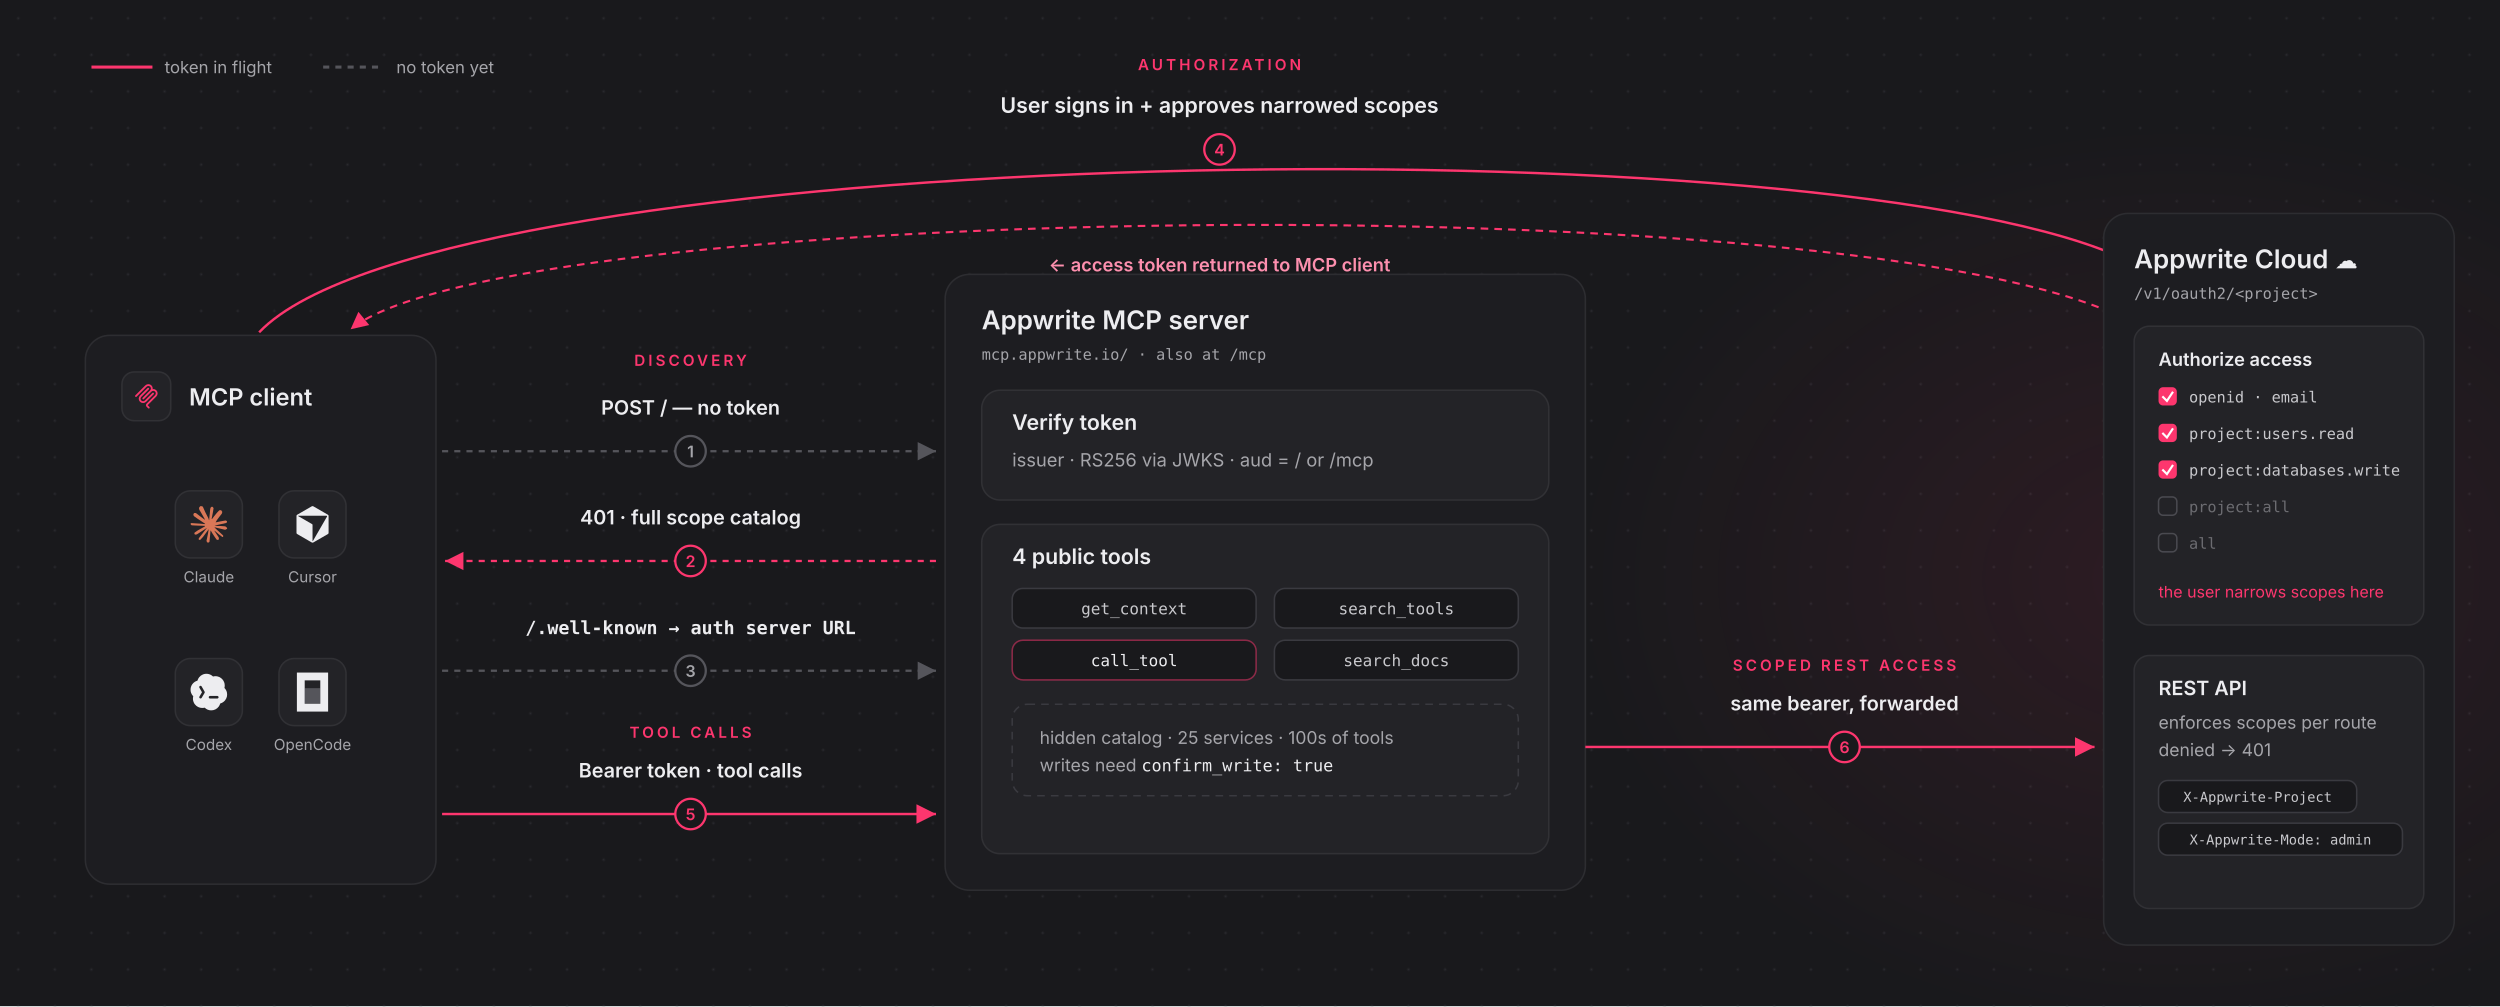
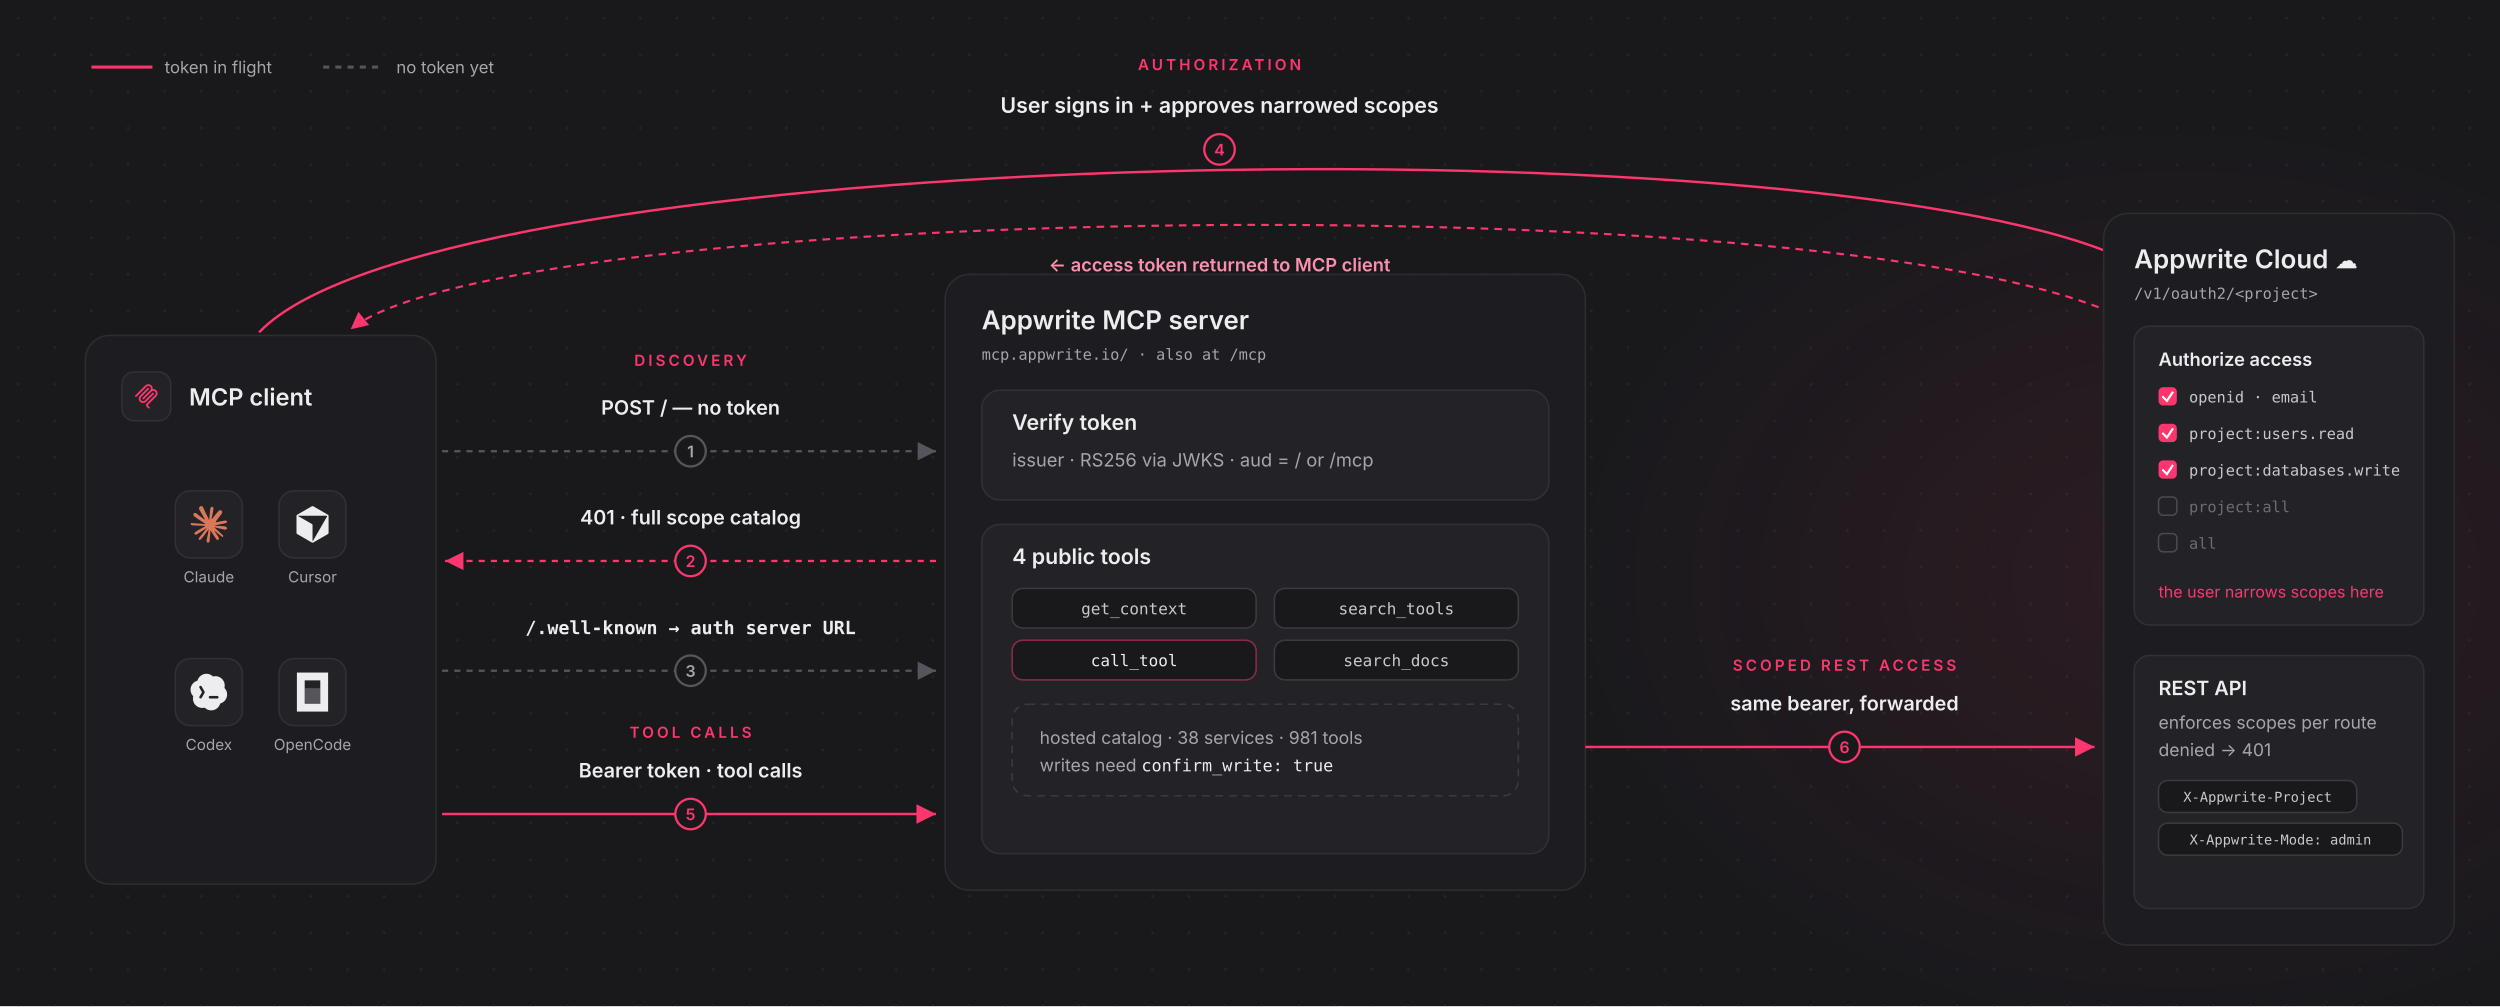
<svg xmlns="http://www.w3.org/2000/svg" width="1640" height="660" viewBox="0 0 1640 660" fill="none" font-family="Inter, -apple-system, 'Segoe UI', sans-serif">
  <defs>
    <pattern id="dots" width="24" height="24" patternUnits="userSpaceOnUse">
      <circle cx="12" cy="12" r="1" fill="#232327" />
    </pattern>
    <radialGradient id="glow" cx="0.5" cy="0.5" r="0.5">
      <stop offset="0%" stop-color="#FD366E" stop-opacity="0.09" />
      <stop offset="100%" stop-color="#FD366E" stop-opacity="0" />
    </radialGradient>
    <marker id="arrGray" markerWidth="10" markerHeight="10" refX="8" refY="4" orient="auto">
      <path d="M0 0 L8 4 L0 8 Z" fill="#55555B" />
    </marker>
    <marker id="arrPink" markerWidth="10" markerHeight="10" refX="8" refY="4" orient="auto">
      <path d="M0 0 L8 4 L0 8 Z" fill="#FD366E" />
    </marker>
  </defs>
  <rect width="1640" height="660" fill="#19191C" />
  <rect width="1640" height="660" fill="url(#dots)" />
  <ellipse cx="1430" cy="380" rx="400" ry="300" fill="url(#glow)" />
  <line x1="60" y1="44" x2="100" y2="44" stroke="#FD366E" stroke-width="2" />
  <text x="108" y="48" font-size="11" fill="#A5A5AA">token in flight</text>
  <line x1="212" y1="44" x2="252" y2="44" stroke="#55555B" stroke-width="2" stroke-dasharray="4 4" />
  <text x="260" y="48" font-size="11" fill="#A5A5AA">no token yet</text>
  <path d="M 170 218 C 290 92, 1210 78, 1398 172" stroke="#FD366E" stroke-width="1.6" marker-end="url(#arrPink)" />
  <path d="M 1385 205 C 1190 120, 330 134, 230 216" stroke="#FD366E" stroke-width="1.4" stroke-dasharray="5 4" marker-end="url(#arrPink)" />
  <text x="800" y="46" font-size="10" letter-spacing="2" font-weight="600" fill="#FD366E" text-anchor="middle">AUTHORIZATION</text>
  <text x="800" y="74" font-size="14" font-weight="600" fill="#EDEDF0" text-anchor="middle">User signs in + approves narrowed scopes</text>
  <circle cx="800" cy="98" r="10" fill="#19191C" stroke="#FD366E" stroke-width="1.5" />
  <text x="800" y="102" font-size="10.5" font-weight="600" fill="#FD366E" text-anchor="middle">4</text>
  <text x="800" y="178" font-size="12" font-weight="600" fill="#FD8FAE" text-anchor="middle">← access token returned to MCP client</text>
  <rect x="56" y="220" width="230" height="360" rx="16" fill="#1D1D21" stroke="#2D2D31" />
  <rect x="80" y="244" width="32" height="32" rx="8" fill="#232327" stroke="#313135" />
  <g transform="translate(86.4 250.4) scale(0.8)" fill="none" stroke="#FD366E" stroke-width="1.5" stroke-linecap="round" stroke-linejoin="round">
    <path d="M3.5 11.75L11.672 3.579C12.776 2.474 14.567 2.474 15.672 3.579C16.776 4.683 16.776 6.474 15.672 7.579M15.672 7.579L9.5 13.75M15.672 7.579C16.776 6.474 18.567 6.474 19.672 7.579C20.776 8.683 20.776 10.474 19.672 11.579L12.707 18.543C12.317 18.933 12.317 19.567 12.707 19.957L14 21.25" />
    <path d="M17.5 9.749L11.328 15.921C10.224 17.026 8.433 17.026 7.328 15.921C6.224 14.816 6.224 13.025 7.328 11.921L13.5 5.749" />
  </g>
  <text x="124" y="266" font-size="15.5" font-weight="600" fill="#EDEDF0">MCP client</text>
  <rect x="115" y="322" width="44" height="44" rx="10" fill="#232327" stroke="#313135" />
  <g transform="translate(125 332) scale(0.09375)">
    <path fill="#D97757" d="m50.228 170.321 50.357-28.257.843-2.463-.843-1.361h-2.462l-8.426-.518-28.775-.778-24.952-1.037-24.175-1.296-6.092-1.297L0 125.796l.583-3.759 5.12-3.434 7.324.648 16.202 1.101 24.304 1.685 17.629 1.037 26.118 2.722h4.148l.583-1.685-1.426-1.037-1.101-1.037-25.147-17.045-27.22-18.017-14.258-10.37-7.713-5.25-3.888-4.925-1.685-10.758 7-7.713 9.397.649 2.398.648 9.527 7.323 20.35 15.75L94.817 91.9l3.889 3.24 1.555-1.102.195-.777-1.75-2.917-14.453-26.118-15.425-26.572-6.87-11.018-1.814-6.61c-.648-2.723-1.102-4.991-1.102-7.778l7.972-10.823L71.42 0 82.05 1.426l4.472 3.888 6.61 15.101 10.694 23.786 16.591 32.34 4.861 9.592 2.592 8.879.973 2.722h1.685v-1.556l1.36-18.211 2.528-22.36 2.463-28.776.843-8.1 4.018-9.722 7.971-5.25 6.222 2.981 5.12 7.324-.713 4.73-3.046 19.768-5.962 30.98-3.889 20.739h2.268l2.593-2.593 10.499-13.934 17.628-22.036 7.778-8.749 9.073-9.657 5.833-4.601h11.018l8.1 12.055-3.628 12.443-11.342 14.388-9.398 12.184-13.48 18.147-8.426 14.518.778 1.166 2.01-.194 30.46-6.481 16.462-2.982 19.637-3.37 8.88 4.148.971 4.213-3.5 8.62-20.998 5.184-24.628 4.926-36.682 8.685-.454.324.519.648 16.526 1.555 7.065.389h17.304l32.21 2.398 8.426 5.574 5.055 6.805-.843 5.184-12.962 6.611-17.498-4.148-40.83-9.721-14-3.5h-1.944v1.167l11.666 11.406 21.387 19.314 26.767 24.887 1.36 6.157-3.434 4.86-3.63-.518-23.526-17.693-9.073-7.972-20.545-17.304h-1.36v1.814l4.73 6.935 25.017 37.59 1.296 11.536-1.814 3.76-6.481 2.268-7.13-1.297-14.647-20.544-15.1-23.138-12.185-20.739-1.49.843-7.194 77.448-3.37 3.953-7.778 2.981-6.48-4.925-3.436-7.972 3.435-15.749 4.148-20.544 3.37-16.333 3.046-20.285 1.815-6.74-.13-.454-1.49.194-15.295 20.999-23.267 31.433-18.406 19.702-4.407 1.75-7.648-3.954.713-7.064 4.277-6.286 25.47-32.405 15.36-20.092 9.917-11.6-.065-1.686h-.583L44.07 198.125l-12.055 1.555-5.185-4.86.648-7.972 2.463-2.593 20.35-13.999-.064.065Z" />
  </g>
  <text x="137" y="382" font-size="10" fill="#A5A5AA" text-anchor="middle">Claude</text>
  <rect x="183" y="322" width="44" height="44" rx="10" fill="#232327" stroke="#313135" />
  <g transform="translate(194.5 332) scale(0.0451)">
    <path fill="#EDEDF0" d="M457.43,125.94L244.42,2.96c-6.84-3.95-15.28-3.95-22.12,0L9.3,125.94c-5.75,3.32-9.3,9.46-9.3,16.11v247.99c0,6.65,3.55,12.79,9.3,16.11l213.01,122.98c6.84,3.95,15.28,3.95,22.12,0l213.01-122.98c5.75-3.32,9.3-9.46,9.3-16.11v-247.99c0-6.65-3.55-12.79-9.3-16.11h-.01ZM444.05,151.99l-205.63,356.16c-1.39,2.4-5.06,1.42-5.06-1.36v-233.21c0-4.66-2.49-8.97-6.53-11.31L24.87,145.67c-2.4-1.39-1.42-5.06,1.36-5.06h411.26c5.84,0,9.49,6.33,6.57,11.39h-.01Z" />
  </g>
  <text x="205" y="382" font-size="10" fill="#A5A5AA" text-anchor="middle">Cursor</text>
  <rect x="115" y="432" width="44" height="44" rx="10" fill="#232327" stroke="#313135" />
  <g transform="translate(125 442)">
    <path fill="#EDEDF0" fill-rule="evenodd" clip-rule="evenodd" d="M8.086.457a6.105 6.105 0 013.046-.415c1.333.153 2.521.72 3.564 1.7a.117.117 0 00.107.029c1.408-.346 2.762-.224 4.061.366l.063.03.154.076c1.357.703 2.33 1.77 2.918 3.198.278.679.418 1.388.421 2.126a5.655 5.655 0 01-.18 1.631.167.167 0 00.04.155 5.982 5.982 0 011.578 2.891c.385 1.901-.01 3.615-1.183 5.14l-.182.22a6.063 6.063 0 01-2.934 1.851.162.162 0 00-.108.102c-.255.736-.511 1.364-.987 1.992-1.199 1.582-2.962 2.462-4.948 2.451-1.583-.008-2.986-.587-4.21-1.736a.145.145 0 00-.14-.032c-.518.167-1.04.191-1.604.185a5.924 5.924 0 01-2.595-.622 6.058 6.058 0 01-2.146-1.781c-.203-.269-.404-.522-.551-.821a7.74 7.74 0 01-.495-1.283 6.11 6.11 0 01-.017-3.064.166.166 0 00.008-.074.115.115 0 00-.037-.064 5.958 5.958 0 01-1.38-2.202 5.196 5.196 0 01-.333-1.589 6.915 6.915 0 01.188-2.132c.45-1.484 1.309-2.648 2.577-3.493.282-.188.55-.334.802-.438.286-.12.573-.22.861-.304a.129.129 0 00.087-.087A6.016 6.016 0 015.635 2.31C6.315 1.464 7.132.846 8.086.457zm-.804 7.85a.848.848 0 00-1.473.842l1.694 2.965-1.688 2.848a.849.849 0 001.46.864l1.94-3.272a.849.849 0 00.007-.854l-1.94-3.393zm5.446 6.24a.849.849 0 000 1.695h4.848a.849.849 0 000-1.696h-4.848z" />
  </g>
  <text x="137" y="492" font-size="10" fill="#A5A5AA" text-anchor="middle">Codex</text>
  <rect x="183" y="432" width="44" height="44" rx="10" fill="#232327" stroke="#313135" />
  <g transform="translate(184.52 433.52) scale(0.08)">
    <path d="M320 224V352H192V224H320Z" fill="#55555B" />
    <path fill-rule="evenodd" clip-rule="evenodd" d="M384 416H128V96H384V416ZM320 160H192V352H320V160Z" fill="#EDEDF0" />
  </g>
  <text x="205" y="492" font-size="10" fill="#A5A5AA" text-anchor="middle">OpenCode</text>
  <text x="453" y="240" font-size="10" letter-spacing="2" font-weight="600" fill="#FD366E" text-anchor="middle">DISCOVERY</text>
  <text x="453" y="272" font-size="13" font-weight="600" fill="#EDEDF0" text-anchor="middle">POST / — no token</text>
  <line x1="290" y1="296" x2="614" y2="296" stroke="#55555B" stroke-width="1.5" stroke-dasharray="4 4" marker-end="url(#arrGray)" />
  <circle cx="453" cy="296" r="10" fill="#19191C" stroke="#55555B" stroke-width="1.5" />
  <text x="453" y="300" font-size="10.5" font-weight="600" fill="#A5A5AA" text-anchor="middle">1</text>
  <text x="453" y="344" font-size="13" font-weight="600" fill="#EDEDF0" text-anchor="middle">401 · full scope catalog</text>
  <line x1="614" y1="368" x2="292" y2="368" stroke="#FD366E" stroke-width="1.5" stroke-dasharray="4 4" marker-end="url(#arrPink)" />
  <circle cx="453" cy="368" r="10" fill="#19191C" stroke="#FD366E" stroke-width="1.5" />
  <text x="453" y="372" font-size="10.5" font-weight="600" fill="#FD366E" text-anchor="middle">2</text>
  <text x="453" y="416" font-size="12" font-weight="600" fill="#EDEDF0" text-anchor="middle" font-family="'SF Mono', ui-monospace, Menlo, monospace">/.well-known → auth server URL</text>
  <line x1="290" y1="440" x2="614" y2="440" stroke="#55555B" stroke-width="1.5" stroke-dasharray="4 4" marker-end="url(#arrGray)" />
  <circle cx="453" cy="440" r="10" fill="#19191C" stroke="#55555B" stroke-width="1.5" />
  <text x="453" y="444" font-size="10.5" font-weight="600" fill="#A5A5AA" text-anchor="middle">3</text>
  <text x="453" y="484" font-size="10" letter-spacing="2" font-weight="600" fill="#FD366E" text-anchor="middle">TOOL CALLS</text>
  <text x="453" y="510" font-size="13" font-weight="600" fill="#EDEDF0" text-anchor="middle">Bearer token · tool calls</text>
  <line x1="290" y1="534" x2="614" y2="534" stroke="#FD366E" stroke-width="1.6" marker-end="url(#arrPink)" />
  <circle cx="453" cy="534" r="10" fill="#19191C" stroke="#FD366E" stroke-width="1.5" />
  <text x="453" y="538" font-size="10.5" font-weight="600" fill="#FD366E" text-anchor="middle">5</text>
  <rect x="620" y="180" width="420" height="404" rx="16" fill="#1D1D21" stroke="#2D2D31" />
  <text x="644" y="216" font-size="17" font-weight="600" fill="#EDEDF0">Appwrite MCP server</text>
  <text x="644" y="236" font-size="10" fill="#A5A5AA" font-family="'SF Mono', ui-monospace, Menlo, monospace">mcp.appwrite.io/ · also at /mcp</text>
  <rect x="644" y="256" width="372" height="72" rx="12" fill="#232327" stroke="#313135" />
  <text x="664" y="282" font-size="14" font-weight="600" fill="#EDEDF0">Verify token</text>
  <text x="664" y="306" font-size="12" fill="#A5A5AA">issuer · RS256 via JWKS · aud = / or /mcp</text>
  <rect x="644" y="344" width="372" height="216" rx="12" fill="#232327" stroke="#313135" />
  <text x="664" y="370" font-size="14" font-weight="600" fill="#EDEDF0">4 public tools</text>
  <rect x="664" y="386" width="160" height="26" rx="7" fill="#19191C" stroke="#3A3A40" />
  <text x="744" y="403" font-size="10.5" fill="#C9C9CD" text-anchor="middle" font-family="'SF Mono', ui-monospace, Menlo, monospace">get_context</text>
  <rect x="836" y="386" width="160" height="26" rx="7" fill="#19191C" stroke="#3A3A40" />
  <text x="916" y="403" font-size="10.5" fill="#C9C9CD" text-anchor="middle" font-family="'SF Mono', ui-monospace, Menlo, monospace">search_tools</text>
  <rect x="664" y="420" width="160" height="26" rx="7" fill="#19191C" stroke="#FD366E" stroke-opacity="0.5" />
  <text x="744" y="437" font-size="10.5" fill="#EDEDF0" text-anchor="middle" font-family="'SF Mono', ui-monospace, Menlo, monospace">call_tool</text>
  <rect x="836" y="420" width="160" height="26" rx="7" fill="#19191C" stroke="#3A3A40" />
  <text x="916" y="437" font-size="10.5" fill="#C9C9CD" text-anchor="middle" font-family="'SF Mono', ui-monospace, Menlo, monospace">search_docs</text>
  <rect x="664" y="462" width="332" height="60" rx="10" fill="none" stroke="#3A3A40" stroke-dasharray="5 4" />
-   <text x="682" y="488" font-size="11.5" fill="#A5A5AA">hidden catalog · 25 services · 100s of tools</text>
+   <text x="682" y="488" font-size="11.5" fill="#A5A5AA">hosted catalog · 38 services · 981 tools</text>
  <text x="682" y="506" font-size="11.5" fill="#A5A5AA">writes need <tspan fill="#EDEDF0" font-size="11" font-family="'SF Mono', ui-monospace, Menlo, monospace">confirm_write: true</tspan>
  </text>
  <text x="1210" y="440" font-size="10" letter-spacing="2" font-weight="600" fill="#FD366E" text-anchor="middle">SCOPED REST ACCESS</text>
  <text x="1210" y="466" font-size="13" font-weight="600" fill="#EDEDF0" text-anchor="middle">same bearer, forwarded</text>
  <line x1="1040" y1="490" x2="1374" y2="490" stroke="#FD366E" stroke-width="1.6" marker-end="url(#arrPink)" />
  <circle cx="1210" cy="490" r="10" fill="#19191C" stroke="#FD366E" stroke-width="1.5" />
  <text x="1210" y="494" font-size="10.5" font-weight="600" fill="#FD366E" text-anchor="middle">6</text>
  <rect x="1380" y="140" width="230" height="480" rx="16" fill="#1D1D21" stroke="#2D2D31" />
  <text x="1400" y="176" font-size="17" font-weight="600" fill="#EDEDF0">Appwrite Cloud <tspan font-size="15">☁️</tspan>
  </text>
  <text x="1400" y="196" font-size="10" fill="#A5A5AA" font-family="'SF Mono', ui-monospace, Menlo, monospace">/v1/oauth2/&lt;project&gt;</text>
  <rect x="1400" y="214" width="190" height="196" rx="10" fill="#232327" stroke="#313135" />
  <text x="1416" y="240" font-size="12" font-weight="600" fill="#EDEDF0">Authorize access</text>
  <rect x="1416" y="254" width="12" height="12" rx="3" fill="#FD366E" />
  <path d="M 1418.5 260 L 1421.5 263 L 1425.5 257" stroke="#FFFFFF" stroke-width="1.4" fill="none" />
  <text x="1436" y="264" font-size="10" fill="#C9C9CD" font-family="'SF Mono', ui-monospace, Menlo, monospace">openid · email</text>
  <rect x="1416" y="278" width="12" height="12" rx="3" fill="#FD366E" />
  <path d="M 1418.5 284 L 1421.5 287 L 1425.5 281" stroke="#FFFFFF" stroke-width="1.4" fill="none" />
  <text x="1436" y="288" font-size="10" fill="#C9C9CD" font-family="'SF Mono', ui-monospace, Menlo, monospace">project:users.read</text>
  <rect x="1416" y="302" width="12" height="12" rx="3" fill="#FD366E" />
  <path d="M 1418.5 308 L 1421.5 311 L 1425.5 305" stroke="#FFFFFF" stroke-width="1.4" fill="none" />
  <text x="1436" y="312" font-size="10" fill="#C9C9CD" font-family="'SF Mono', ui-monospace, Menlo, monospace">project:databases.write</text>
  <rect x="1416" y="326" width="12" height="12" rx="3" fill="none" stroke="#4A4A50" />
  <text x="1436" y="336" font-size="10" fill="#6C6C71" font-family="'SF Mono', ui-monospace, Menlo, monospace">project:all</text>
  <rect x="1416" y="350" width="12" height="12" rx="3" fill="none" stroke="#4A4A50" />
  <text x="1436" y="360" font-size="10" fill="#6C6C71" font-family="'SF Mono', ui-monospace, Menlo, monospace">all</text>
  <text x="1416" y="392" font-size="10.5" fill="#FD366E">the user narrows scopes here</text>
  <rect x="1400" y="430" width="190" height="166" rx="10" fill="#232327" stroke="#313135" />
  <text x="1416" y="456" font-size="13" font-weight="600" fill="#EDEDF0">REST API</text>
  <text x="1416" y="478" font-size="11.5" fill="#A5A5AA">enforces scopes per route</text>
  <text x="1416" y="496" font-size="11.5" fill="#A5A5AA">denied → 401</text>
  <rect x="1416" y="512" width="130" height="21" rx="6" fill="#19191C" stroke="#3A3A40" />
  <text x="1481" y="526" font-size="9" fill="#C9C9CD" text-anchor="middle" font-family="'SF Mono', ui-monospace, Menlo, monospace">X-Appwrite-Project</text>
  <rect x="1416" y="540" width="160" height="21" rx="6" fill="#19191C" stroke="#3A3A40" />
  <text x="1496" y="554" font-size="9" fill="#C9C9CD" text-anchor="middle" font-family="'SF Mono', ui-monospace, Menlo, monospace">X-Appwrite-Mode: admin</text>
</svg>
